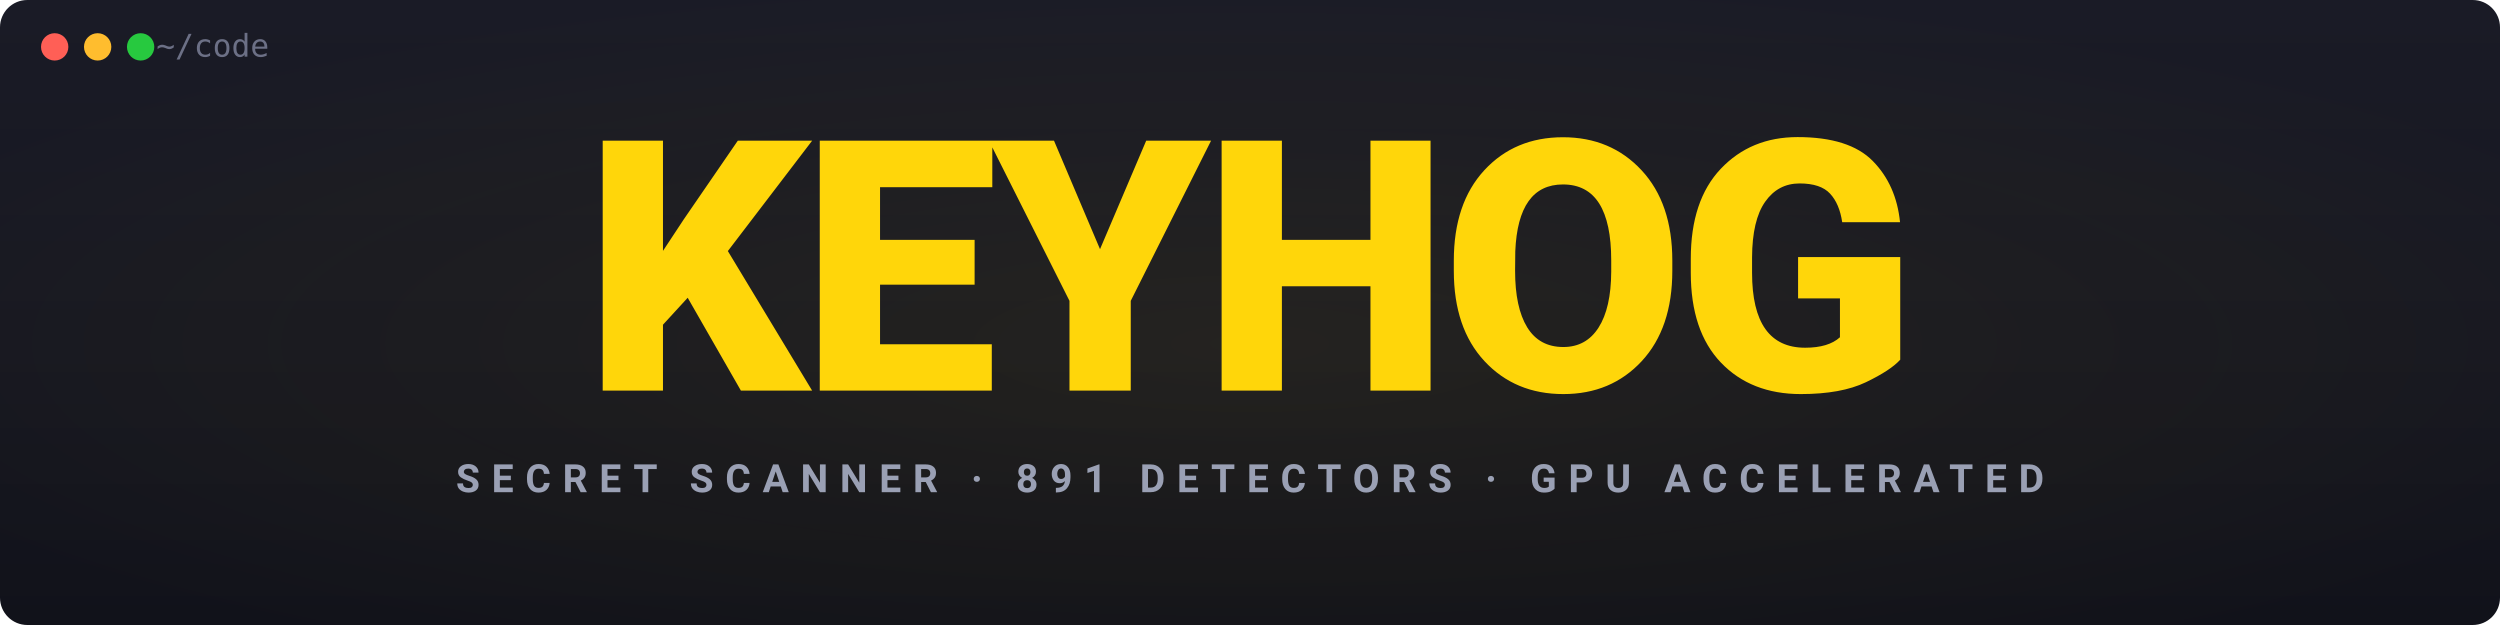
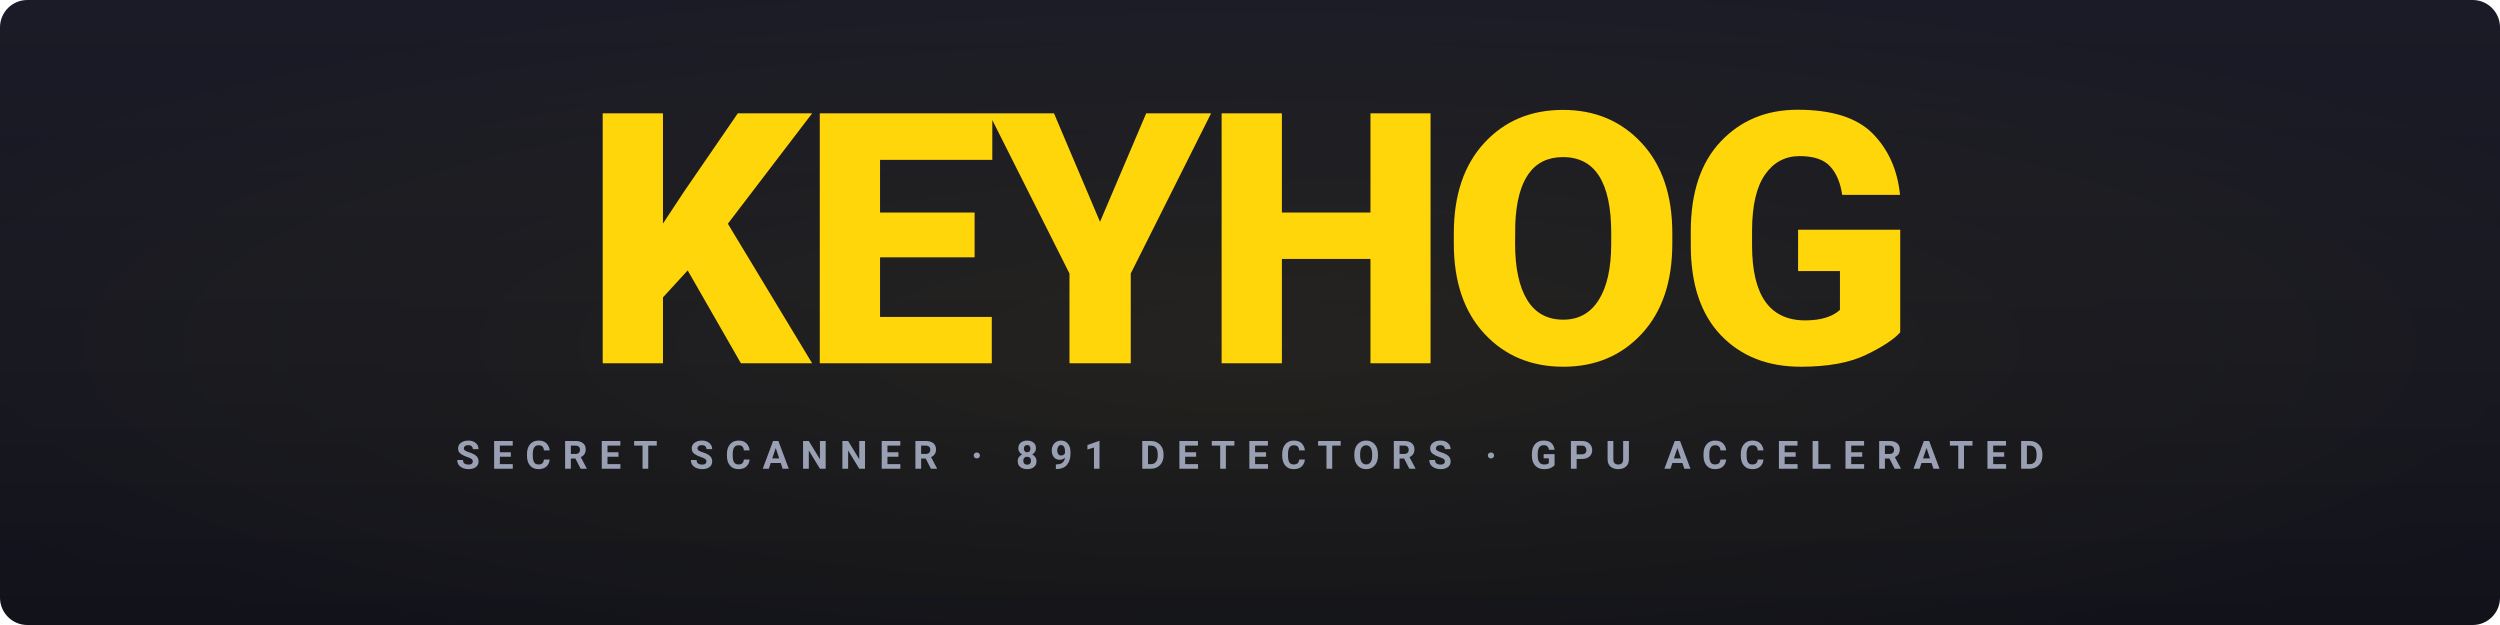
<svg xmlns="http://www.w3.org/2000/svg" viewBox="0 0 1280 320" width="1280" height="320" role="img" aria-label="KEYHOG">
  <defs>
    <linearGradient id="bg" x1="0" y1="0" x2="0" y2="1">
      <stop offset="0" stop-color="#1a1b26" />
      <stop offset="0.55" stop-color="#161721" />
      <stop offset="1" stop-color="#11121a" />
    </linearGradient>
    <radialGradient id="glow" cx="0.5" cy="0.55" r="0.6">
      <stop offset="0" stop-color="#ffd60a" stop-opacity="0.06" />
      <stop offset="1" stop-color="#ffd60a" stop-opacity="0" />
    </radialGradient>
  </defs>
  <rect width="1280" height="320" rx="14" fill="url(#bg)" />
  <rect width="1280" height="320" rx="14" fill="url(#glow)" />
-   <g transform="translate(28,24)">
-     <circle cx="0" cy="0" r="7" fill="#ff5f56" />
-     <circle cx="22" cy="0" r="7" fill="#ffbd2e" />
-     <circle cx="44" cy="0" r="7" fill="#27c93f" />
-   </g>
  <g font-family="ui-sans-serif, system-ui, -apple-system, 'Segoe UI', Roboto, Inter, Helvetica, Arial, sans-serif">
-     <text x="640" y="200" text-anchor="middle" font-size="180" font-weight="900" letter-spacing="-4" fill="#ffd60a">KEYHOG</text>
-     <text x="640" y="252" text-anchor="middle" font-size="20" font-weight="600" letter-spacing="6" fill="#9aa0b4">SECRET SCANNER · 891 DETECTORS · GPU ACCELERATED</text>
-   </g>
-   <g font-family="ui-monospace, 'JetBrains Mono', 'SF Mono', Consolas, monospace" font-size="16" fill="#6c7086">
-     <text x="80" y="29">~/code</text>
+     <text x="640" y="186" text-anchor="middle" font-size="180" font-weight="900" letter-spacing="-4" fill="#ffd60a">KEYHOG</text>
+     <text x="640" y="240" text-anchor="middle" font-size="20" font-weight="600" letter-spacing="6" fill="#9aa0b4">SECRET SCANNER · 891 DETECTORS · GPU ACCELERATED</text>
  </g>
</svg>
